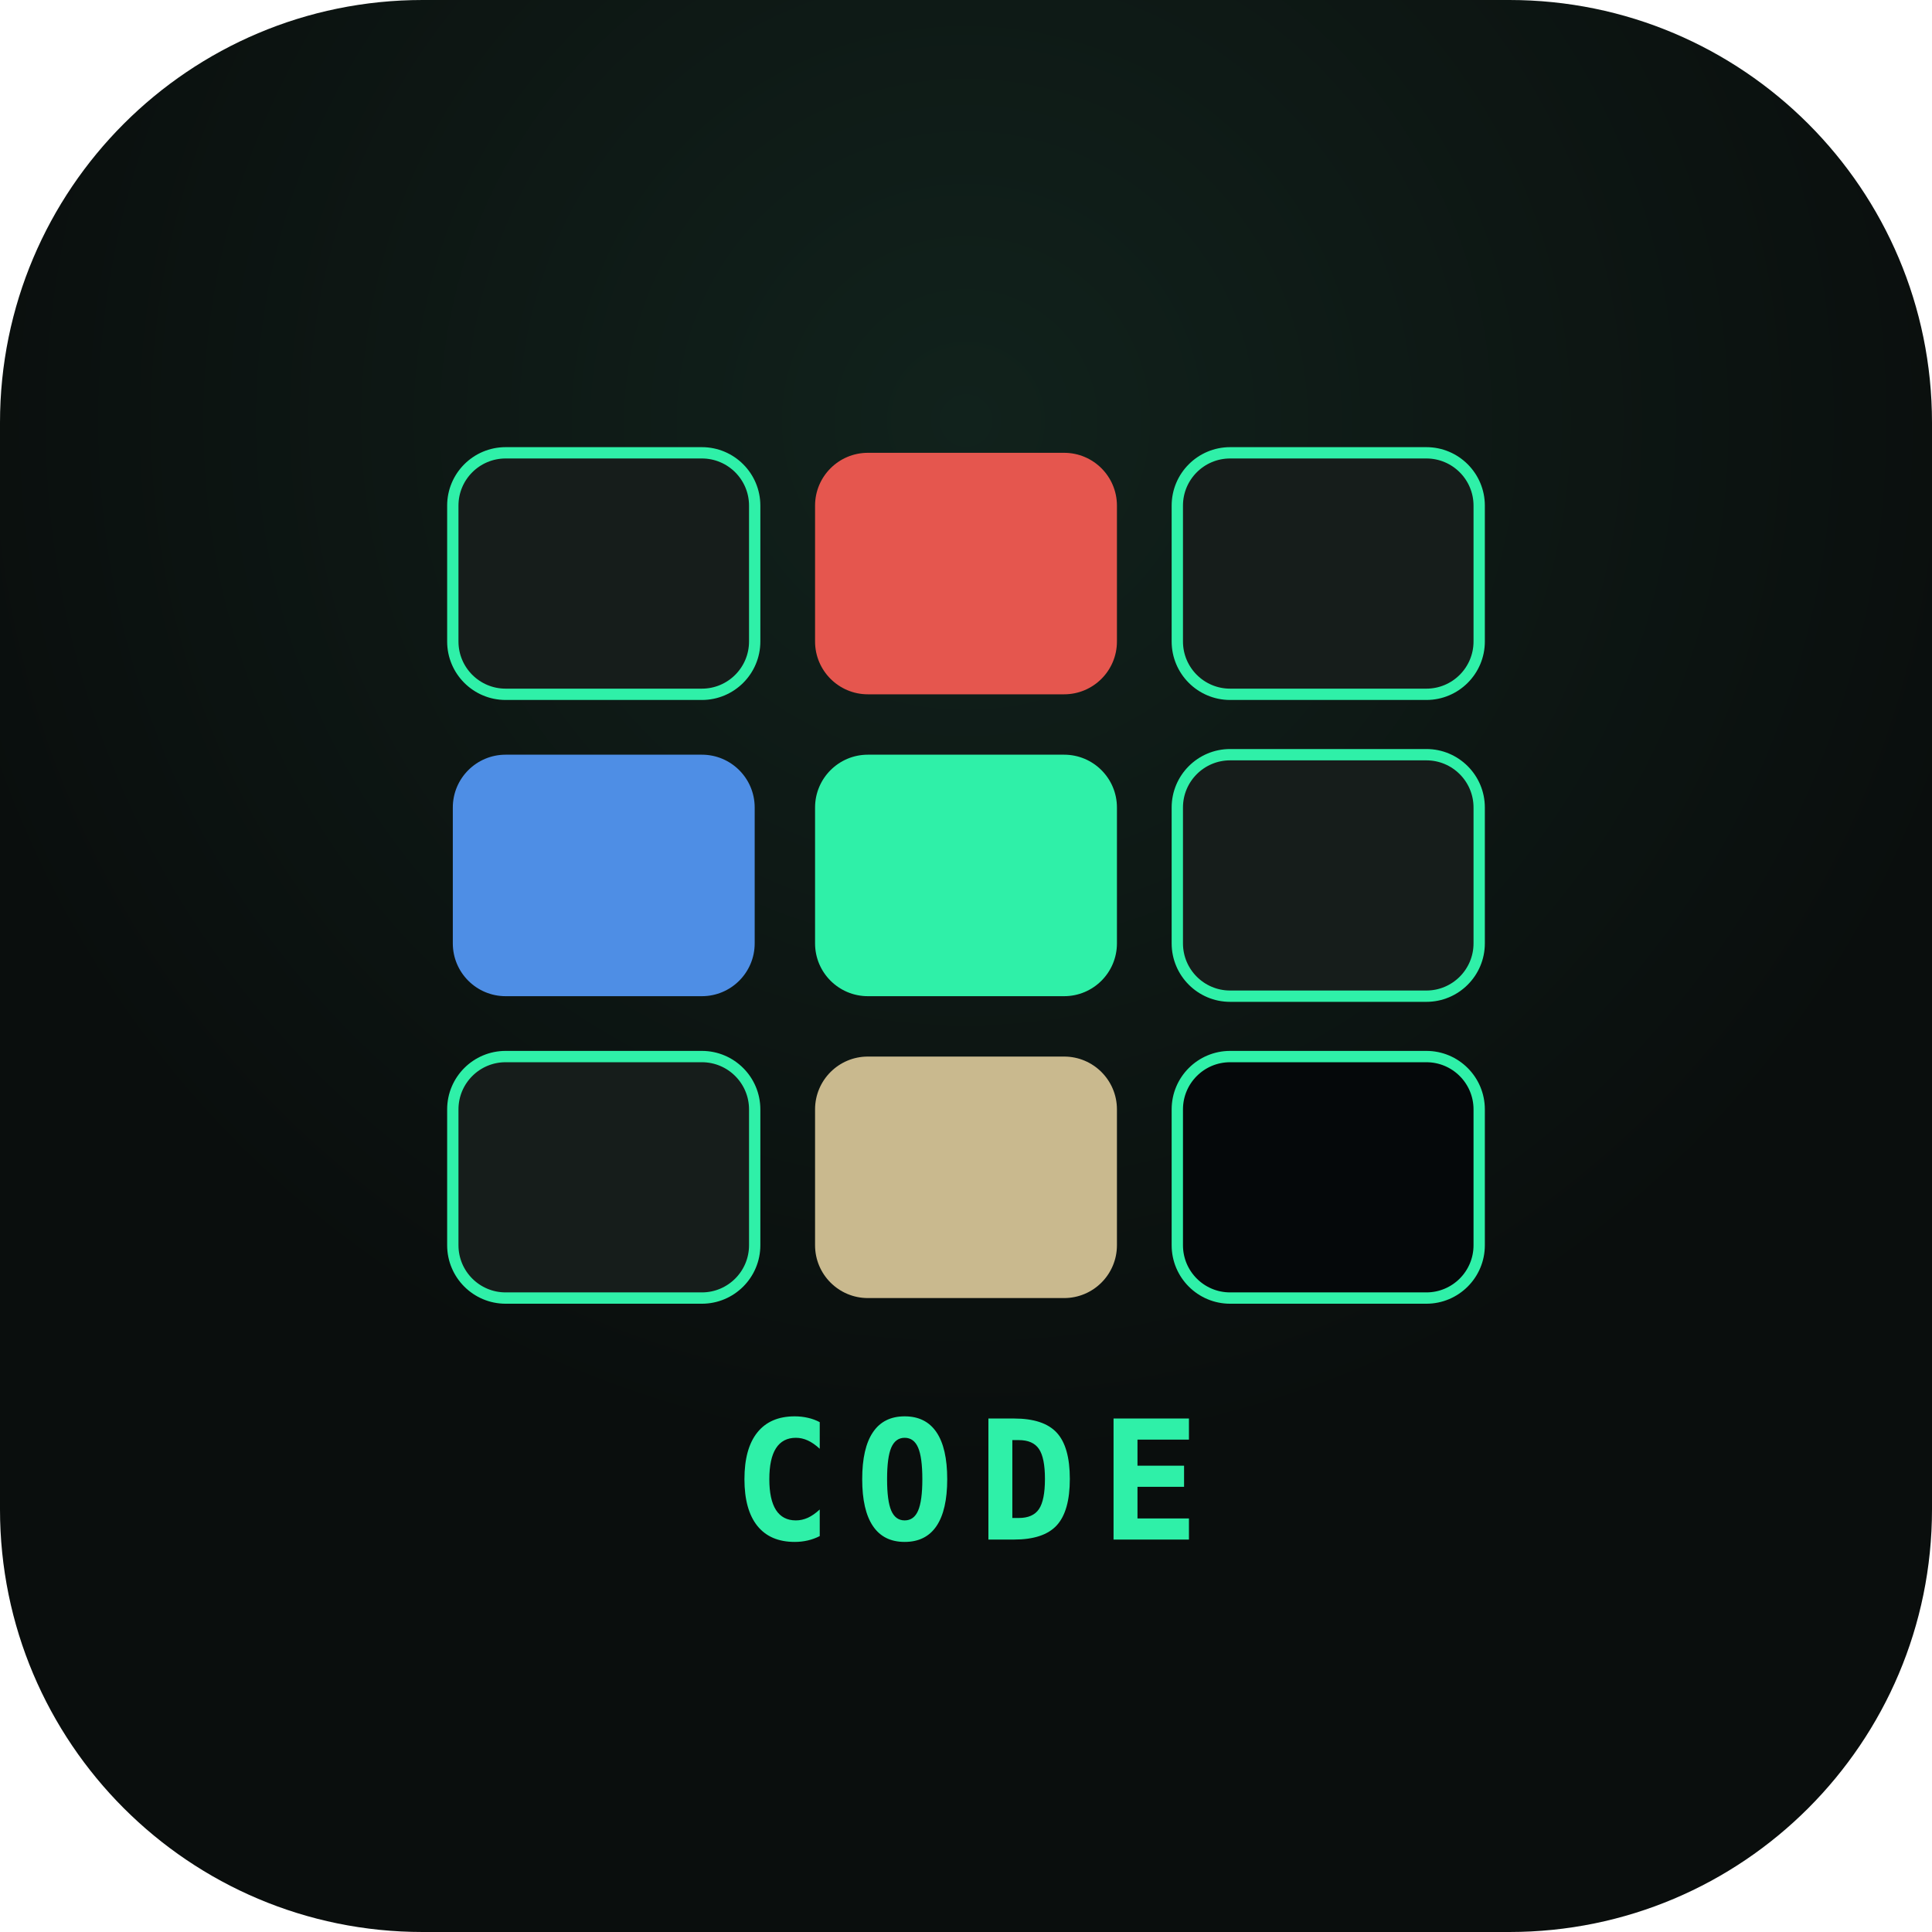
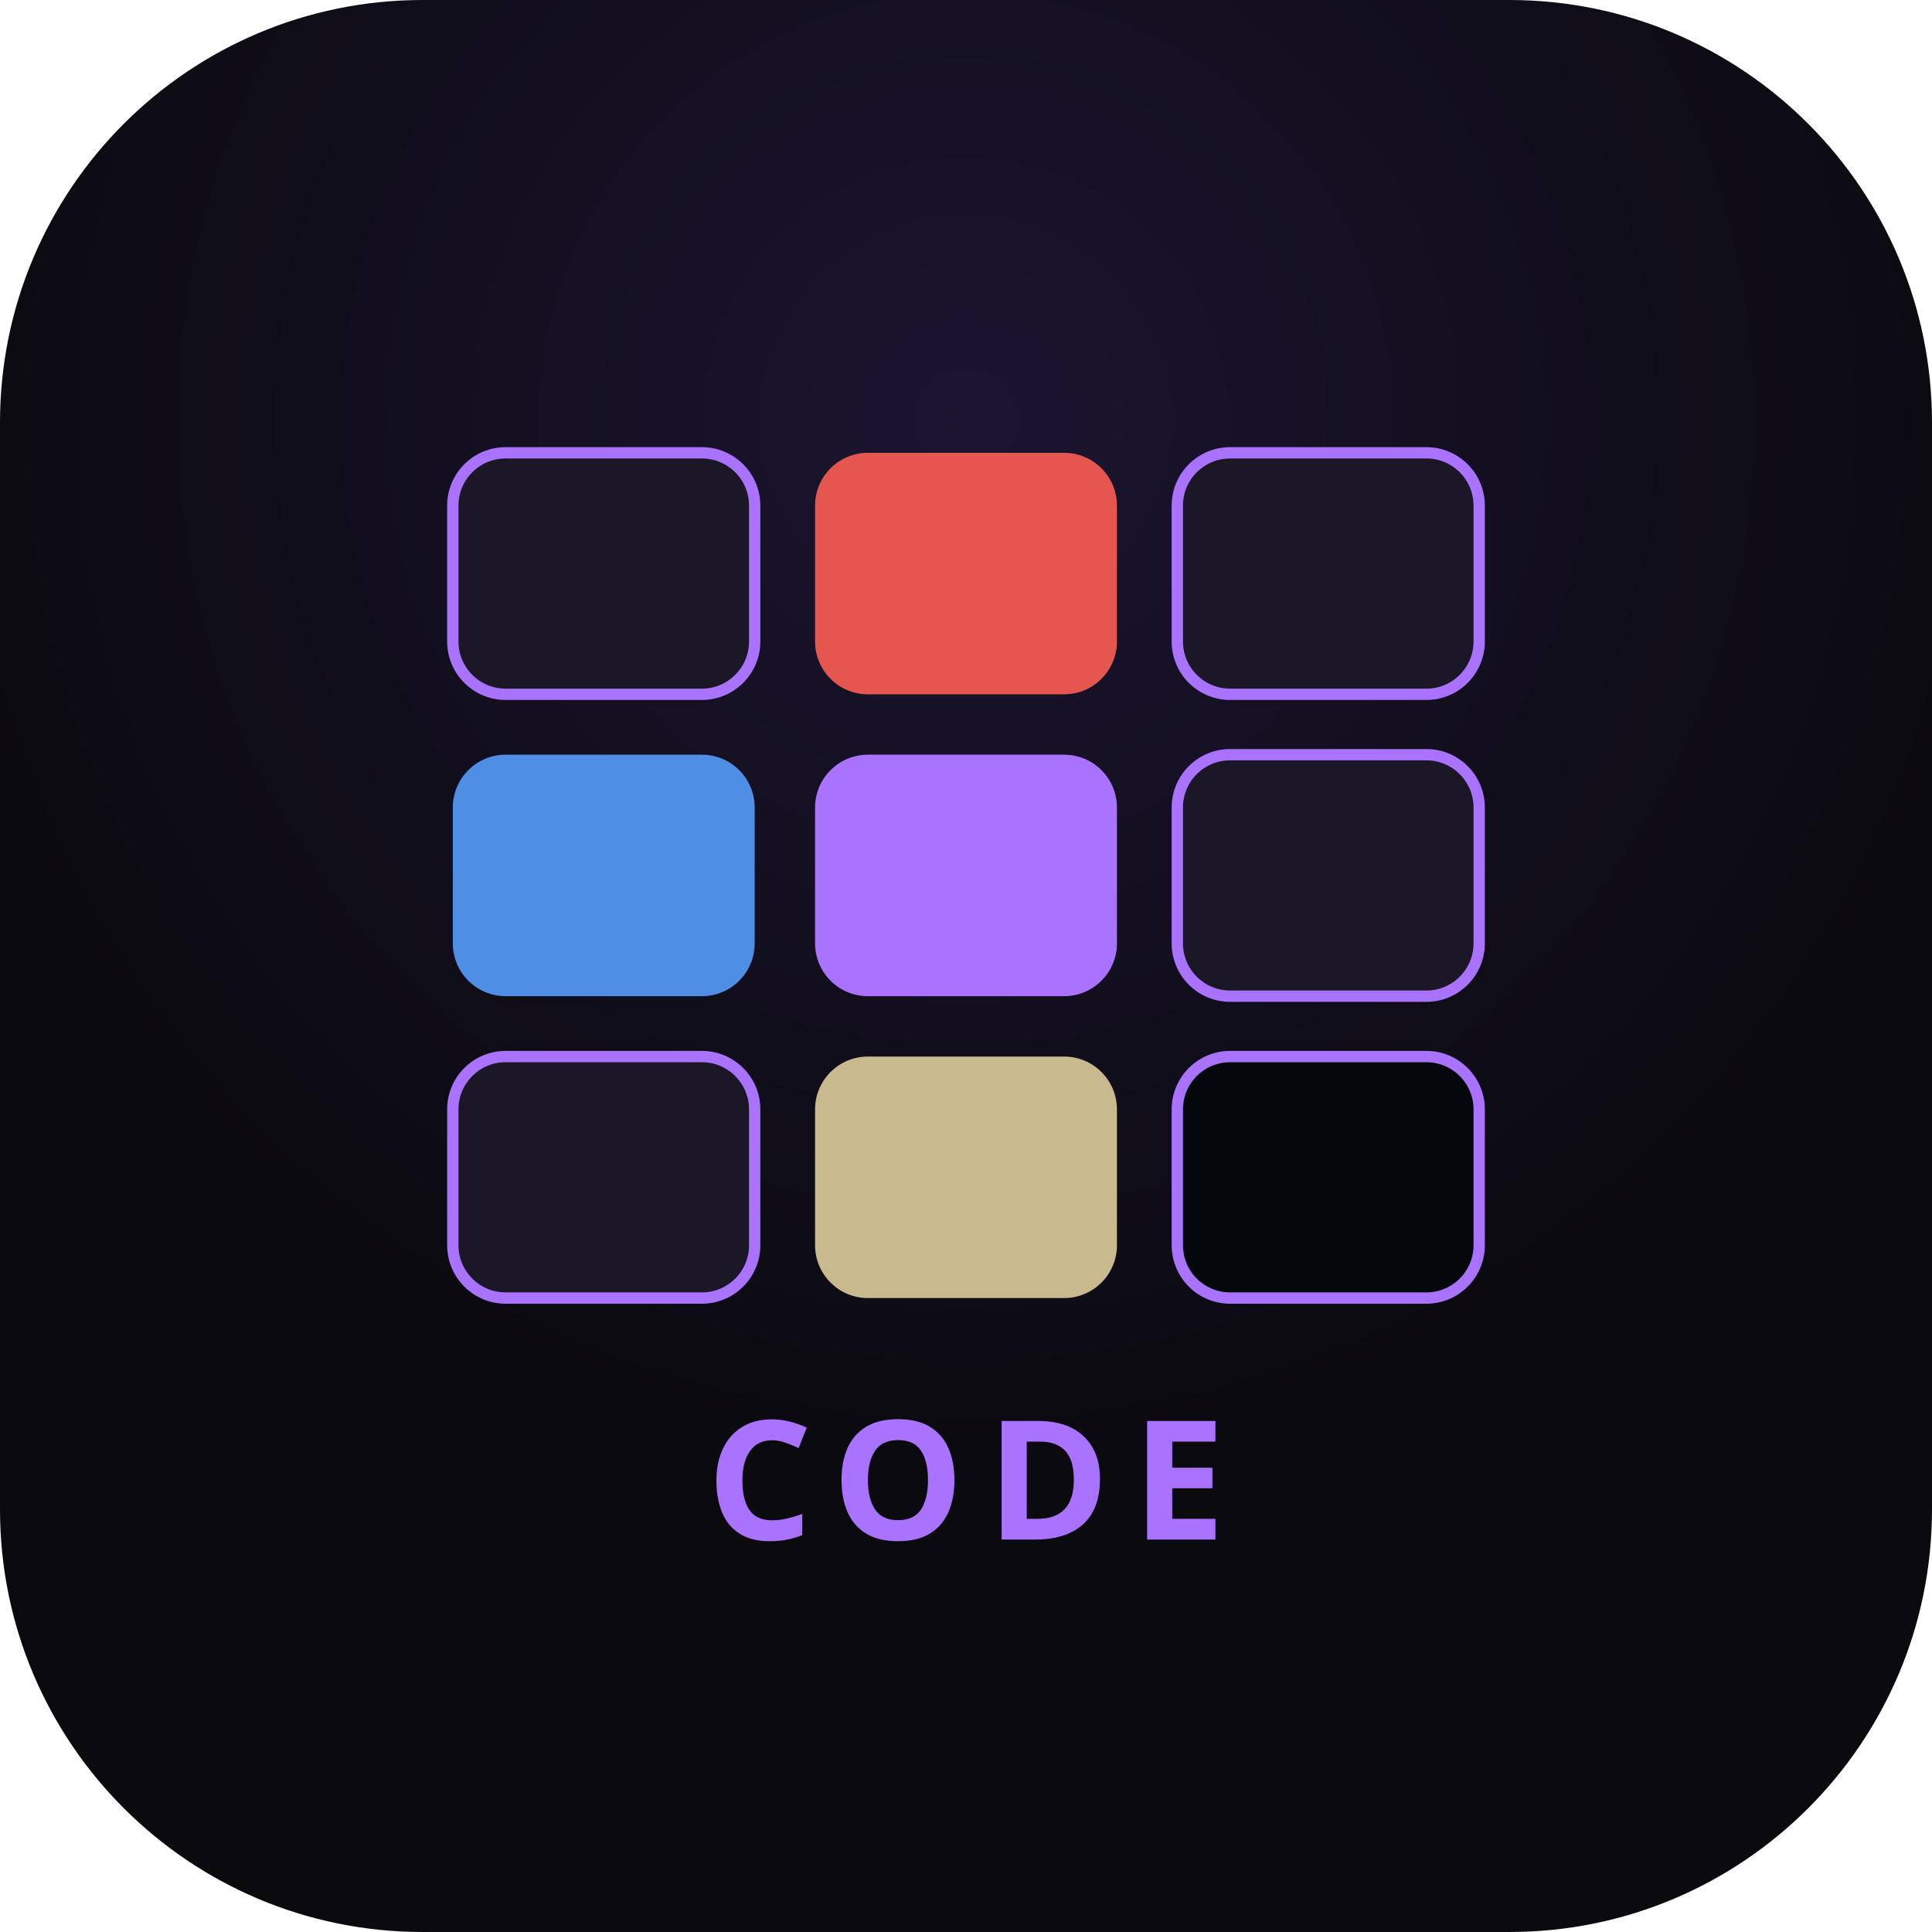
<svg xmlns="http://www.w3.org/2000/svg" viewBox="0 0 512 512" role="img" aria-label="Codenames">
  <defs>
    <radialGradient id="bg" cx="50%" cy="22%" r="90%">
-       <stop offset="0%" stop-color="#11221c" />
-       <stop offset="60%" stop-color="#0A0E0D" />
-       <stop offset="100%" stop-color="#0A0E0D" />
+       <stop offset="0%" stop-color="#1B1430" />
+       <stop offset="60%" stop-color="#0B0A0F" />
+       <stop offset="100%" stop-color="#0B0A0F" />
    </radialGradient>
  </defs>
  <rect width="512" height="512" rx="112" fill="url(#bg)" />
  <g>
-     <rect x="120" y="120" width="80" height="64" rx="14" fill="#161d1b" stroke="#2FF0A8" stroke-width="3" />
+     <rect x="120" y="120" width="80" height="64" rx="14" fill="#1B1726" stroke="#A972FF" stroke-width="3" />
    <rect x="216" y="120" width="80" height="64" rx="14" fill="#E5564E" />
-     <rect x="312" y="120" width="80" height="64" rx="14" fill="#161d1b" stroke="#2FF0A8" stroke-width="3" />
+     <rect x="312" y="120" width="80" height="64" rx="14" fill="#1B1726" stroke="#A972FF" stroke-width="3" />
    <rect x="120" y="200" width="80" height="64" rx="14" fill="#4E8EE5" />
-     <rect x="216" y="200" width="80" height="64" rx="14" fill="#2FF0A8" />
-     <rect x="312" y="200" width="80" height="64" rx="14" fill="#161d1b" stroke="#2FF0A8" stroke-width="3" />
-     <rect x="120" y="280" width="80" height="64" rx="14" fill="#161d1b" stroke="#2FF0A8" stroke-width="3" />
+     <rect x="216" y="200" width="80" height="64" rx="14" fill="#A972FF" />
+     <rect x="312" y="200" width="80" height="64" rx="14" fill="#1B1726" stroke="#A972FF" stroke-width="3" />
+     <rect x="120" y="280" width="80" height="64" rx="14" fill="#1B1726" stroke="#A972FF" stroke-width="3" />
    <rect x="216" y="280" width="80" height="64" rx="14" fill="#C9B98E" />
-     <rect x="312" y="280" width="80" height="64" rx="14" fill="#05080a" stroke="#2FF0A8" stroke-width="3" />
+     <rect x="312" y="280" width="80" height="64" rx="14" fill="#05080a" stroke="#A972FF" stroke-width="3" />
  </g>
-   <text x="256" y="408" text-anchor="middle" font-family="'Space Mono', monospace" font-size="44" font-weight="700" letter-spacing="6" fill="#2FF0A8">CODE</text>
+   <text x="256" y="408" text-anchor="middle" font-family="'Chakra Petch', sans-serif" font-size="44" font-weight="700" letter-spacing="6" fill="#A972FF">CODE</text>
</svg>
